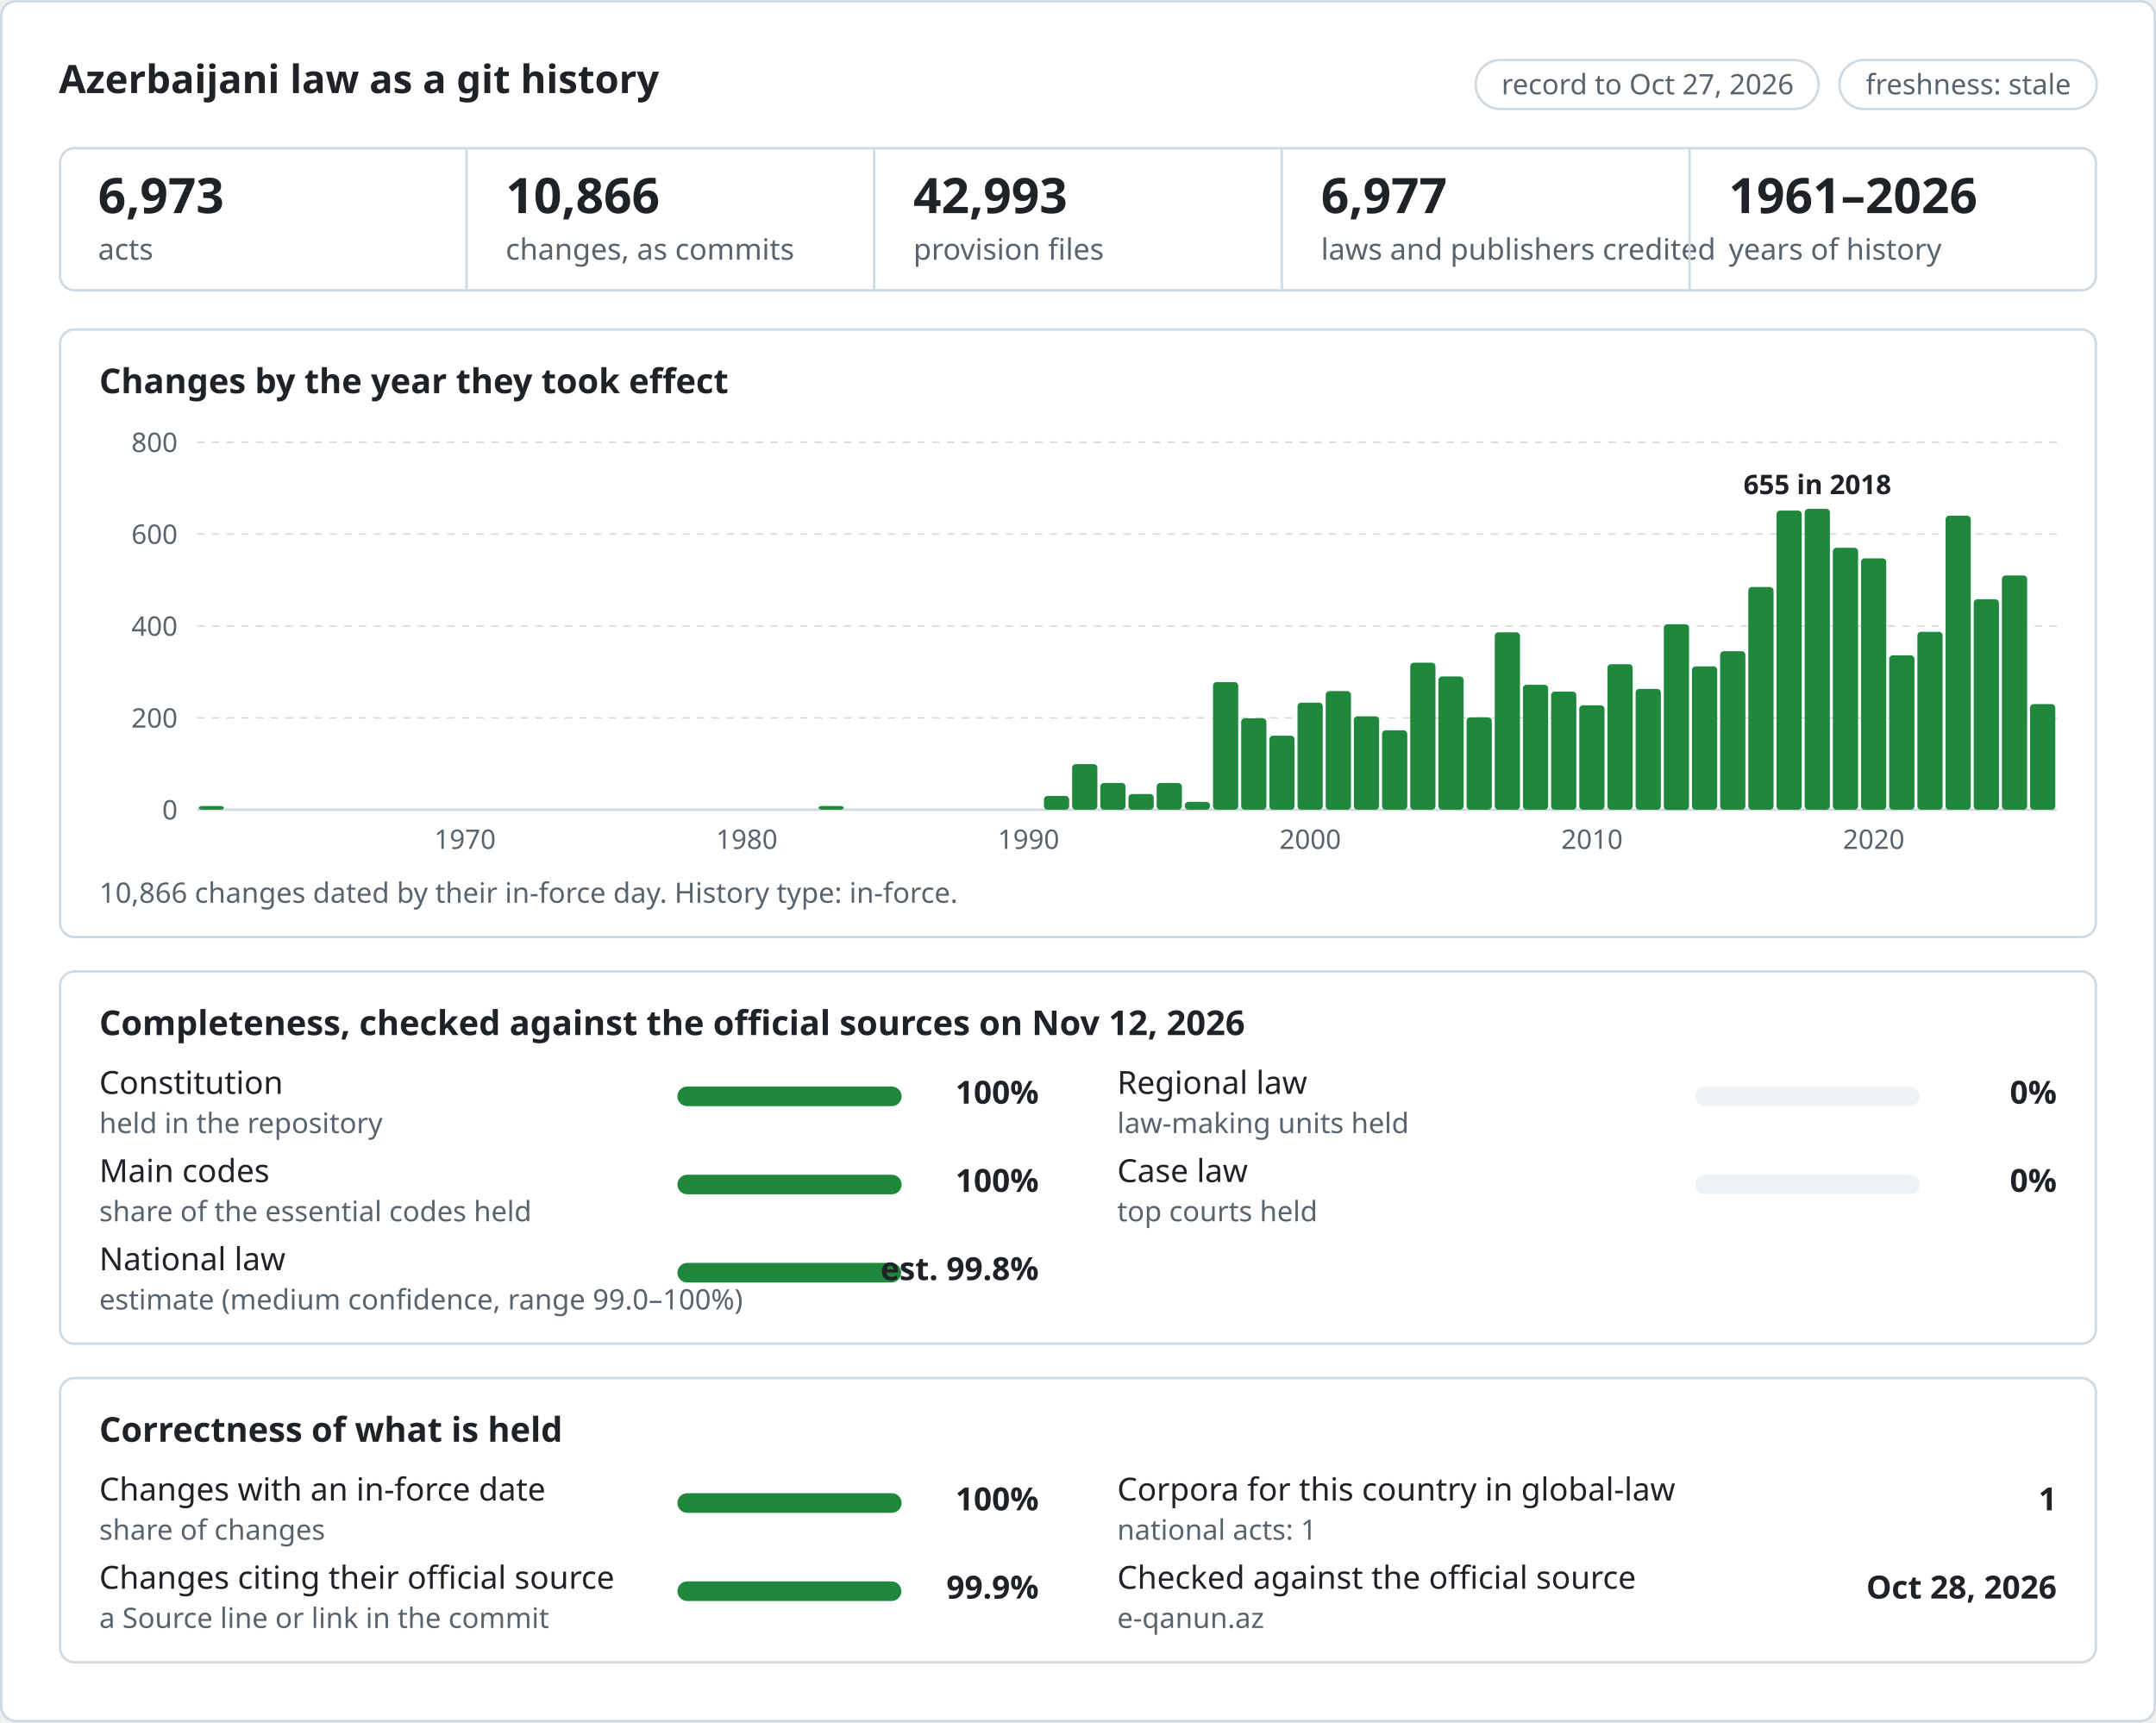
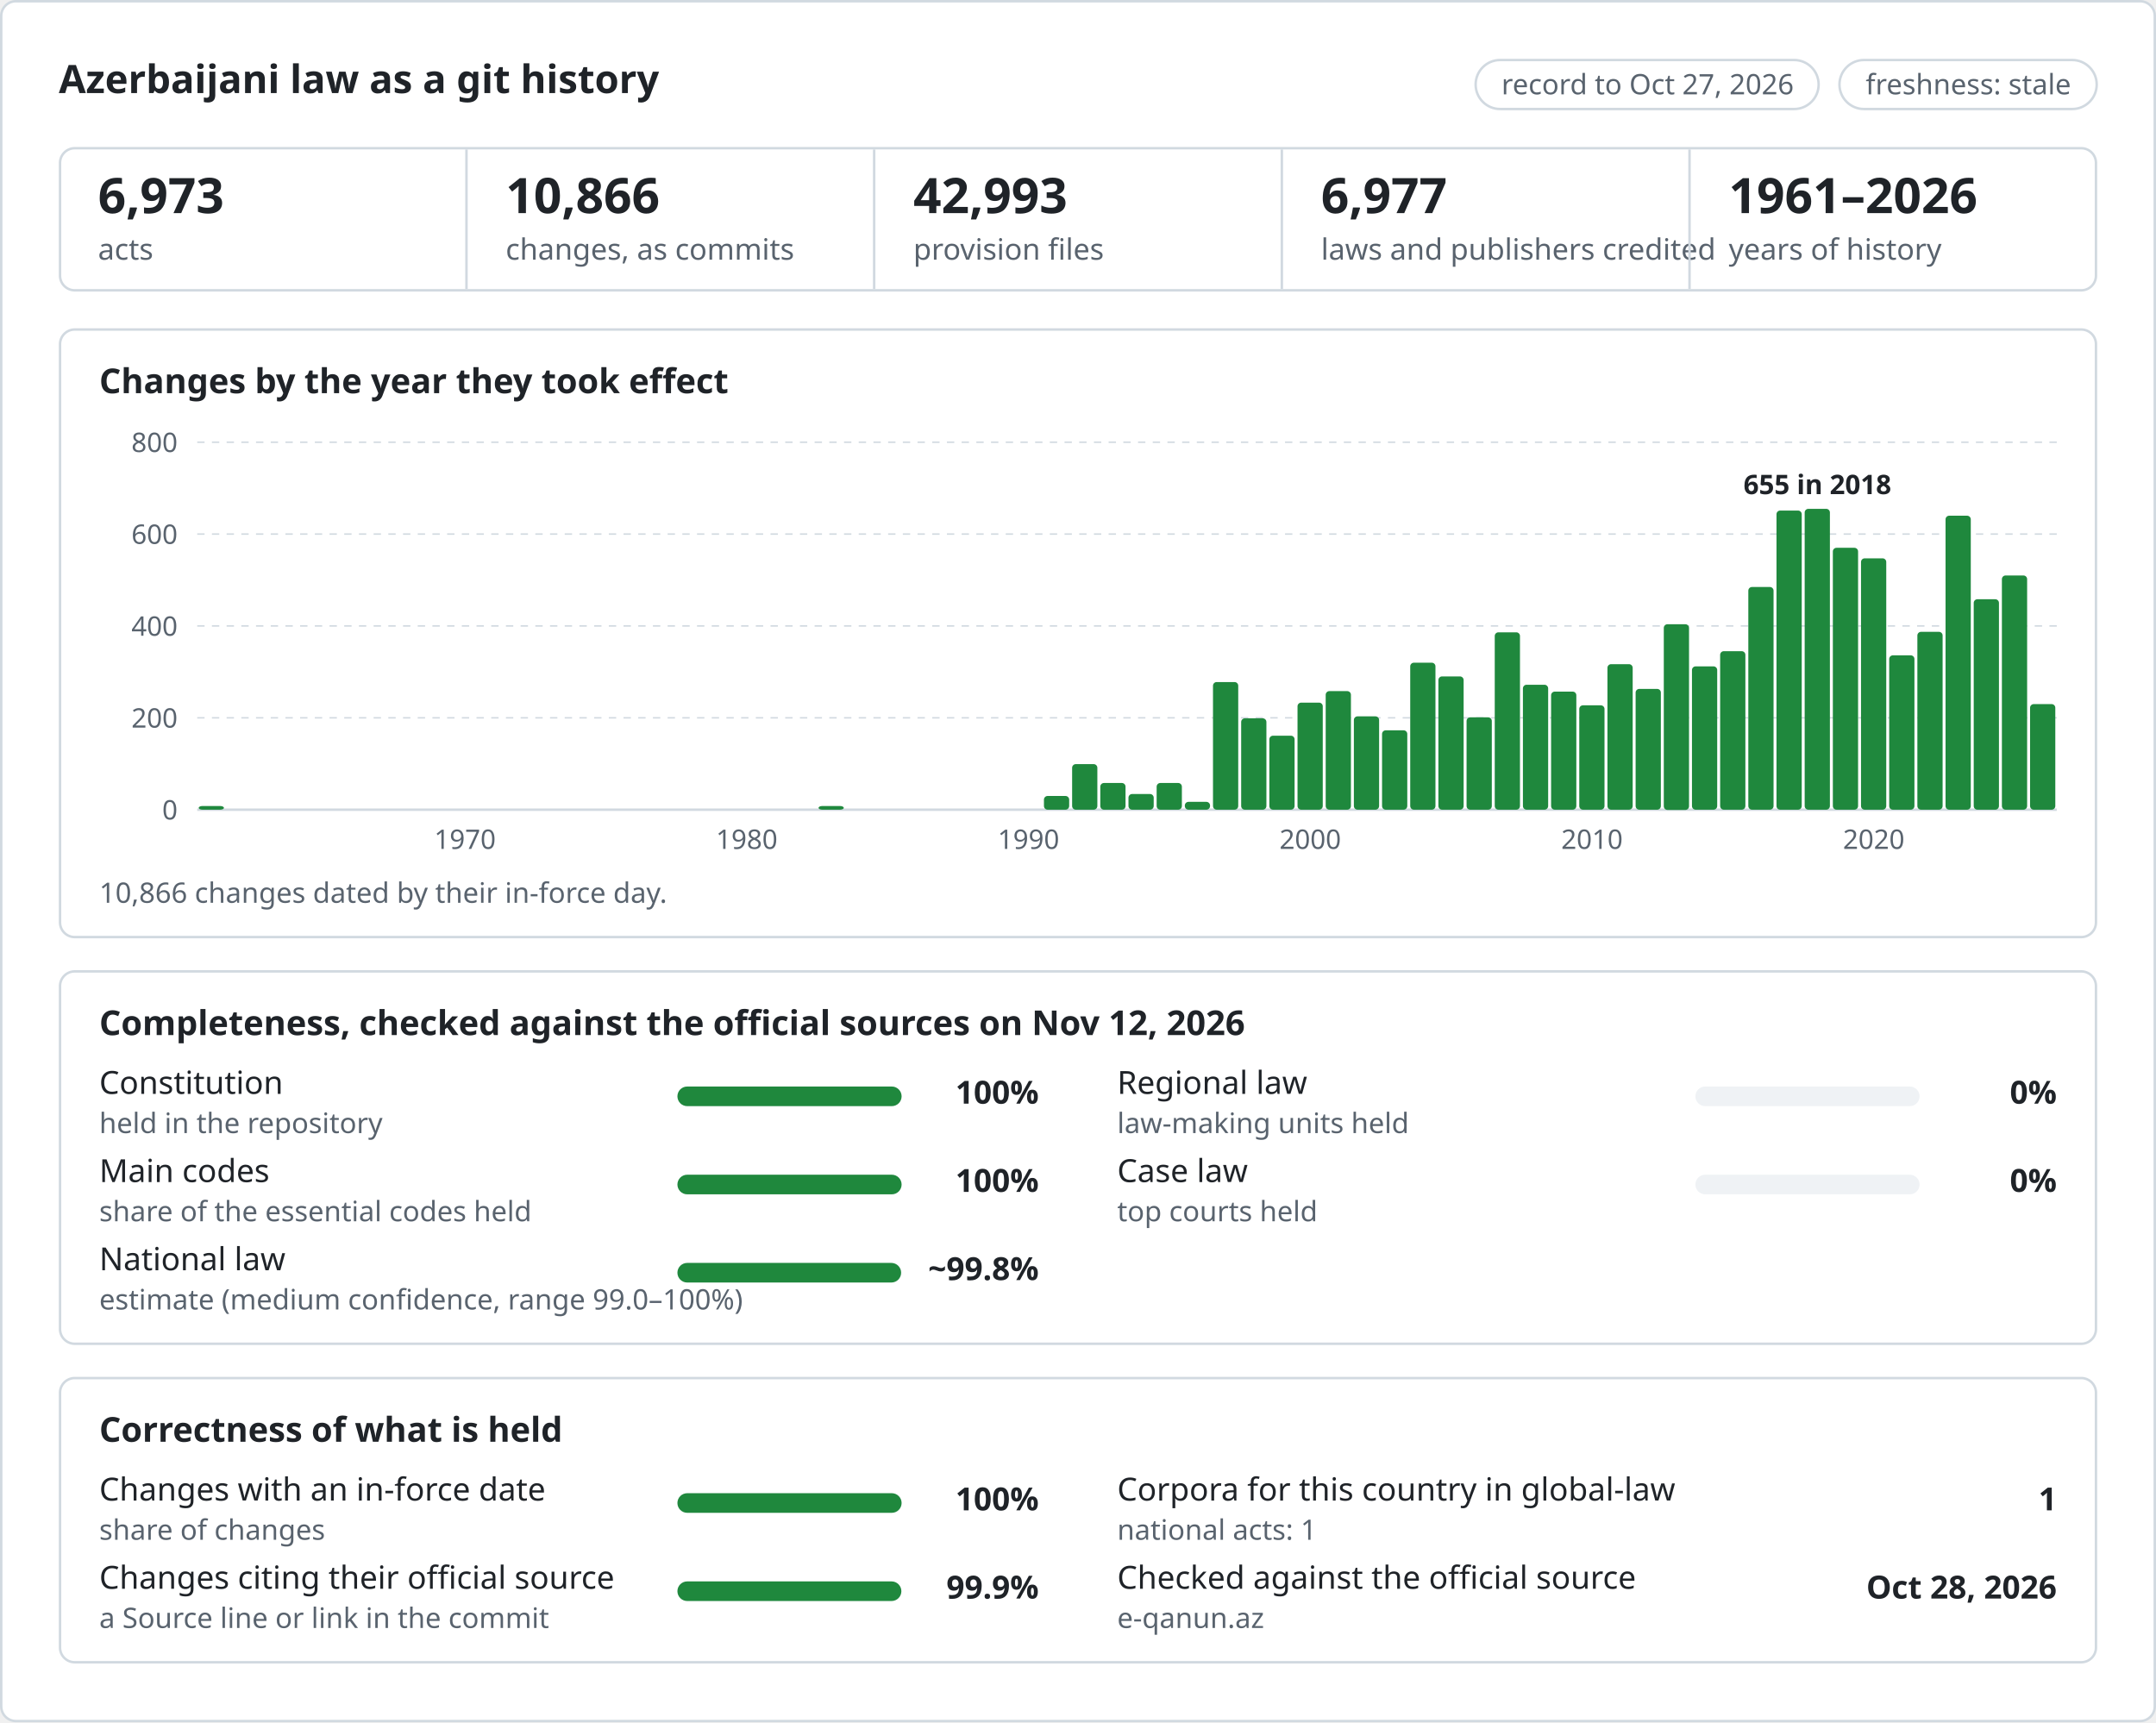
<svg xmlns="http://www.w3.org/2000/svg" width="880" height="703" viewBox="0 0 880 703" font-family="-apple-system,BlinkMacSystemFont,Segoe UI,Noto Sans,Helvetica,Arial,sans-serif">
  <rect x="0.5" y="0.5" width="879" height="702" rx="6" fill="#ffffff" stroke="#d1d9e0" />
  <text x="24" y="38" font-size="16" font-weight="600" fill="#1f2328">Azerbaijani law as a git history</text>
  <rect x="602.3" y="24.5" width="140" height="20" rx="10" fill="none" stroke="#d1d9e0" />
  <text x="672.5" y="38.5" font-size="11.5" font-weight="500" text-anchor="middle" fill="#59636e">record to Oct 27, 2026</text>
  <rect x="750.8" y="24.5" width="105" height="20" rx="10" fill="none" stroke="#d1d9e0" />
  <text x="803.4" y="38.5" font-size="11.5" font-weight="500" text-anchor="middle" fill="#59636e">freshness: stale</text>
  <rect x="24.5" y="60.5" width="831" height="58" rx="6" fill="#ffffff" stroke="#d1d9e0" />
  <text x="40.0" y="87" font-size="20" font-weight="600" fill="#1f2328">6,973</text>
  <text x="40.0" y="106" font-size="12" fill="#59636e">acts</text>
  <line x1="190.4" y1="61" x2="190.4" y2="118" stroke="#d1d9e0" />
  <text x="206.4" y="87" font-size="20" font-weight="600" fill="#1f2328">10,866</text>
  <text x="206.4" y="106" font-size="12" fill="#59636e">changes, as commits</text>
  <line x1="356.8" y1="61" x2="356.8" y2="118" stroke="#d1d9e0" />
  <text x="372.8" y="87" font-size="20" font-weight="600" fill="#1f2328">42,993</text>
  <text x="372.8" y="106" font-size="12" fill="#59636e">provision files</text>
  <line x1="523.2" y1="61" x2="523.2" y2="118" stroke="#d1d9e0" />
  <text x="539.2" y="87" font-size="20" font-weight="600" fill="#1f2328">6,977</text>
  <text x="539.2" y="106" font-size="12" fill="#59636e" textLength="142" lengthAdjust="spacingAndGlyphs">laws and publishers credited</text>
  <line x1="689.6" y1="61" x2="689.6" y2="118" stroke="#d1d9e0" />
  <text x="705.6" y="87" font-size="20" font-weight="600" fill="#1f2328">1961–2026</text>
  <text x="705.6" y="106" font-size="12" fill="#59636e">years of history</text>
  <rect x="24.5" y="134.5" width="831" height="248" rx="6" fill="#ffffff" stroke="#d1d9e0" />
  <text x="40.5" y="160.5" font-size="14" font-weight="600" fill="#1f2328">Changes by the year they took effect</text>
  <line x1="80.5" y1="330.5" x2="839.5" y2="330.5" stroke="#d1d9e0" stroke-width="1" />
  <text x="72.5" y="334.5" font-size="11" text-anchor="end" fill="#59636e">0</text>
  <line x1="80.5" y1="293.0" x2="839.5" y2="293.0" stroke="#d1d9e0" stroke-width="0.6" stroke-dasharray="3 3" />
  <text x="72.5" y="297.0" font-size="11" text-anchor="end" fill="#59636e">200</text>
  <line x1="80.5" y1="255.5" x2="839.5" y2="255.5" stroke="#d1d9e0" stroke-width="0.6" stroke-dasharray="3 3" />
  <text x="72.5" y="259.5" font-size="11" text-anchor="end" fill="#59636e">400</text>
  <line x1="80.5" y1="218.0" x2="839.5" y2="218.0" stroke="#d1d9e0" stroke-width="0.6" stroke-dasharray="3 3" />
  <text x="72.5" y="222.0" font-size="11" text-anchor="end" fill="#59636e">600</text>
  <line x1="80.5" y1="180.5" x2="839.5" y2="180.5" stroke="#d1d9e0" stroke-width="0.6" stroke-dasharray="3 3" />
  <text x="72.5" y="184.5" font-size="11" text-anchor="end" fill="#59636e">800</text>
  <rect x="81.10" y="329.0" width="10.30" height="1.5" rx="1.5" fill="#1f883d" />
  <text x="189.8" y="346.5" font-size="11" text-anchor="middle" fill="#59636e">1970</text>
  <text x="304.8" y="346.5" font-size="11" text-anchor="middle" fill="#59636e">1980</text>
  <rect x="334.10" y="329.0" width="10.30" height="1.5" rx="1.5" fill="#1f883d" />
  <text x="419.8" y="346.5" font-size="11" text-anchor="middle" fill="#59636e">1990</text>
  <rect x="426.10" y="324.9" width="10.30" height="5.6" rx="1.5" fill="#1f883d" />
  <rect x="437.60" y="311.9" width="10.30" height="18.6" rx="1.5" fill="#1f883d" />
  <rect x="449.10" y="319.6" width="10.30" height="10.9" rx="1.5" fill="#1f883d" />
  <rect x="460.60" y="324.1" width="10.30" height="6.4" rx="1.5" fill="#1f883d" />
  <rect x="472.10" y="319.6" width="10.30" height="10.9" rx="1.5" fill="#1f883d" />
  <rect x="483.60" y="327.3" width="10.30" height="3.2" rx="1.5" fill="#1f883d" />
  <rect x="495.10" y="278.4" width="10.30" height="52.1" rx="1.5" fill="#1f883d" />
  <rect x="506.60" y="293.2" width="10.30" height="37.3" rx="1.5" fill="#1f883d" />
  <rect x="518.10" y="300.3" width="10.30" height="30.2" rx="1.5" fill="#1f883d" />
  <rect x="529.60" y="286.8" width="10.30" height="43.7" rx="1.5" fill="#1f883d" />
  <text x="534.8" y="346.5" font-size="11" text-anchor="middle" fill="#59636e">2000</text>
  <rect x="541.10" y="282.1" width="10.30" height="48.4" rx="1.5" fill="#1f883d" />
  <rect x="552.60" y="292.4" width="10.30" height="38.1" rx="1.5" fill="#1f883d" />
  <rect x="564.10" y="298.1" width="10.30" height="32.4" rx="1.5" fill="#1f883d" />
  <rect x="575.60" y="270.5" width="10.30" height="60.0" rx="1.5" fill="#1f883d" />
  <rect x="587.10" y="276.1" width="10.30" height="54.4" rx="1.5" fill="#1f883d" />
  <rect x="598.60" y="292.8" width="10.30" height="37.7" rx="1.5" fill="#1f883d" />
  <rect x="610.10" y="258.1" width="10.30" height="72.4" rx="1.5" fill="#1f883d" />
  <rect x="621.60" y="279.5" width="10.30" height="51.0" rx="1.5" fill="#1f883d" />
  <rect x="633.10" y="282.3" width="10.30" height="48.2" rx="1.5" fill="#1f883d" />
  <rect x="644.60" y="287.9" width="10.30" height="42.6" rx="1.5" fill="#1f883d" />
  <text x="649.8" y="346.5" font-size="11" text-anchor="middle" fill="#59636e">2010</text>
  <rect x="656.10" y="271.1" width="10.30" height="59.4" rx="1.5" fill="#1f883d" />
  <rect x="667.60" y="281.2" width="10.30" height="49.3" rx="1.5" fill="#1f883d" />
  <rect x="679.10" y="254.8" width="10.30" height="75.8" rx="1.5" fill="#1f883d" />
  <rect x="690.60" y="272.0" width="10.30" height="58.5" rx="1.5" fill="#1f883d" />
  <rect x="702.10" y="265.8" width="10.30" height="64.7" rx="1.5" fill="#1f883d" />
  <rect x="713.60" y="239.6" width="10.30" height="90.9" rx="1.5" fill="#1f883d" />
  <rect x="725.10" y="208.4" width="10.30" height="122.1" rx="1.5" fill="#1f883d" />
  <rect x="736.60" y="207.7" width="10.30" height="122.8" rx="1.5" fill="#1f883d" />
  <text x="741.8" y="201.7" font-size="11" font-weight="600" text-anchor="middle" fill="#1f2328">655 in 2018</text>
  <rect x="748.10" y="223.6" width="10.30" height="106.9" rx="1.5" fill="#1f883d" />
  <rect x="759.60" y="227.9" width="10.30" height="102.6" rx="1.5" fill="#1f883d" />
  <text x="764.8" y="346.5" font-size="11" text-anchor="middle" fill="#59636e">2020</text>
  <rect x="771.10" y="267.5" width="10.30" height="63.0" rx="1.5" fill="#1f883d" />
  <rect x="782.60" y="257.9" width="10.30" height="72.6" rx="1.5" fill="#1f883d" />
  <rect x="794.10" y="210.5" width="10.30" height="120.0" rx="1.5" fill="#1f883d" />
  <rect x="805.60" y="244.6" width="10.30" height="85.9" rx="1.5" fill="#1f883d" />
  <rect x="817.10" y="234.9" width="10.30" height="95.6" rx="1.5" fill="#1f883d" />
  <rect x="828.60" y="287.4" width="10.30" height="43.1" rx="1.5" fill="#1f883d" />
-   <text x="40.5" y="368.5" font-size="11.5" fill="#59636e">10,866 changes dated by their in-force day. History type: in-force.</text>
+   <text x="40.5" y="368.5" font-size="11.5" fill="#59636e">10,866 changes dated by their in-force day.</text>
  <rect x="24.5" y="396.5" width="831" height="152" rx="6" fill="#ffffff" stroke="#d1d9e0" />
  <text x="40.5" y="422.5" font-size="14" font-weight="600" fill="#1f2328">Completeness, checked against the official sources on Nov 12, 2026</text>
  <text x="40.5" y="446.5" font-size="13" fill="#1f2328">Constitution</text>
  <text x="40.5" y="462.5" font-size="11.5" fill="#59636e">held in the repository</text>
  <g>
    <rect x="276.5" y="443.5" width="91.5" height="8" rx="4" fill="#eff2f5" />
    <rect x="276.5" y="443.5" width="91.5" height="8" rx="4" fill="#1f883d" />
  </g>
  <text x="424.0" y="450.5" font-size="13" font-weight="600" text-anchor="end" fill="#1f2328">100%</text>
  <text x="40.5" y="482.5" font-size="13" fill="#1f2328">Main codes</text>
  <text x="40.5" y="498.5" font-size="11.5" fill="#59636e">share of the essential codes held</text>
  <g>
    <rect x="276.5" y="479.5" width="91.5" height="8" rx="4" fill="#eff2f5" />
    <rect x="276.5" y="479.5" width="91.5" height="8" rx="4" fill="#1f883d" />
  </g>
  <text x="424.0" y="486.5" font-size="13" font-weight="600" text-anchor="end" fill="#1f2328">100%</text>
  <text x="40.5" y="518.5" font-size="13" fill="#1f2328">National law</text>
  <text x="40.5" y="534.5" font-size="11.5" fill="#59636e">estimate (medium confidence, range 99.0–100%)</text>
  <g>
    <rect x="276.5" y="515.5" width="91.5" height="8" rx="4" fill="#eff2f5" />
    <rect x="276.5" y="515.5" width="91.3" height="8" rx="4" fill="#1f883d" />
  </g>
-   <text x="424.0" y="522.5" font-size="13" font-weight="600" text-anchor="end" fill="#1f2328">est. 99.8%</text>
+   <text x="424.0" y="522.5" font-size="13" font-weight="600" text-anchor="end" fill="#1f2328">~99.8%</text>
  <text x="456.0" y="446.5" font-size="13" fill="#1f2328">Regional law</text>
  <text x="456.0" y="462.5" font-size="11.5" fill="#59636e">law-making units held</text>
  <g>
    <rect x="692.0" y="443.5" width="91.5" height="8" rx="4" fill="#eff2f5" />
  </g>
  <text x="839.5" y="450.5" font-size="13" font-weight="600" text-anchor="end" fill="#1f2328">0%</text>
  <text x="456.0" y="482.5" font-size="13" fill="#1f2328">Case law</text>
  <text x="456.0" y="498.5" font-size="11.5" fill="#59636e">top courts held</text>
  <g>
    <rect x="692.0" y="479.5" width="91.5" height="8" rx="4" fill="#eff2f5" />
  </g>
  <text x="839.5" y="486.5" font-size="13" font-weight="600" text-anchor="end" fill="#1f2328">0%</text>
  <rect x="24.5" y="562.5" width="831" height="116" rx="6" fill="#ffffff" stroke="#d1d9e0" />
  <text x="40.5" y="588.5" font-size="14" font-weight="600" fill="#1f2328">Correctness of what is held</text>
  <text x="40.5" y="612.5" font-size="13" fill="#1f2328">Changes with an in-force date</text>
  <text x="40.5" y="628.5" font-size="11.5" fill="#59636e">share of changes</text>
  <g>
    <rect x="276.5" y="609.5" width="91.5" height="8" rx="4" fill="#eff2f5" />
    <rect x="276.5" y="609.5" width="91.5" height="8" rx="4" fill="#1f883d" />
  </g>
  <text x="424.0" y="616.5" font-size="13" font-weight="600" text-anchor="end" fill="#1f2328">100%</text>
  <text x="40.5" y="648.5" font-size="13" fill="#1f2328">Changes citing their official source</text>
  <text x="40.5" y="664.5" font-size="11.5" fill="#59636e">a Source line or link in the commit</text>
  <g>
    <rect x="276.5" y="645.5" width="91.5" height="8" rx="4" fill="#eff2f5" />
    <rect x="276.5" y="645.5" width="91.4" height="8" rx="4" fill="#1f883d" />
  </g>
  <text x="424.0" y="652.5" font-size="13" font-weight="600" text-anchor="end" fill="#1f2328">99.9%</text>
  <text x="456.0" y="612.5" font-size="13" fill="#1f2328">Corpora for this country in global-law</text>
  <text x="456.0" y="628.5" font-size="11.5" fill="#59636e">national acts: 1</text>
  <text x="839.5" y="616.5" font-size="13" font-weight="600" text-anchor="end" fill="#1f2328">1</text>
  <text x="456.0" y="648.5" font-size="13" fill="#1f2328">Checked against the official source</text>
  <text x="456.0" y="664.5" font-size="11.5" fill="#59636e">e-qanun.az</text>
  <text x="839.5" y="652.5" font-size="13" font-weight="600" text-anchor="end" fill="#1f2328">Oct 28, 2026</text>
</svg>
